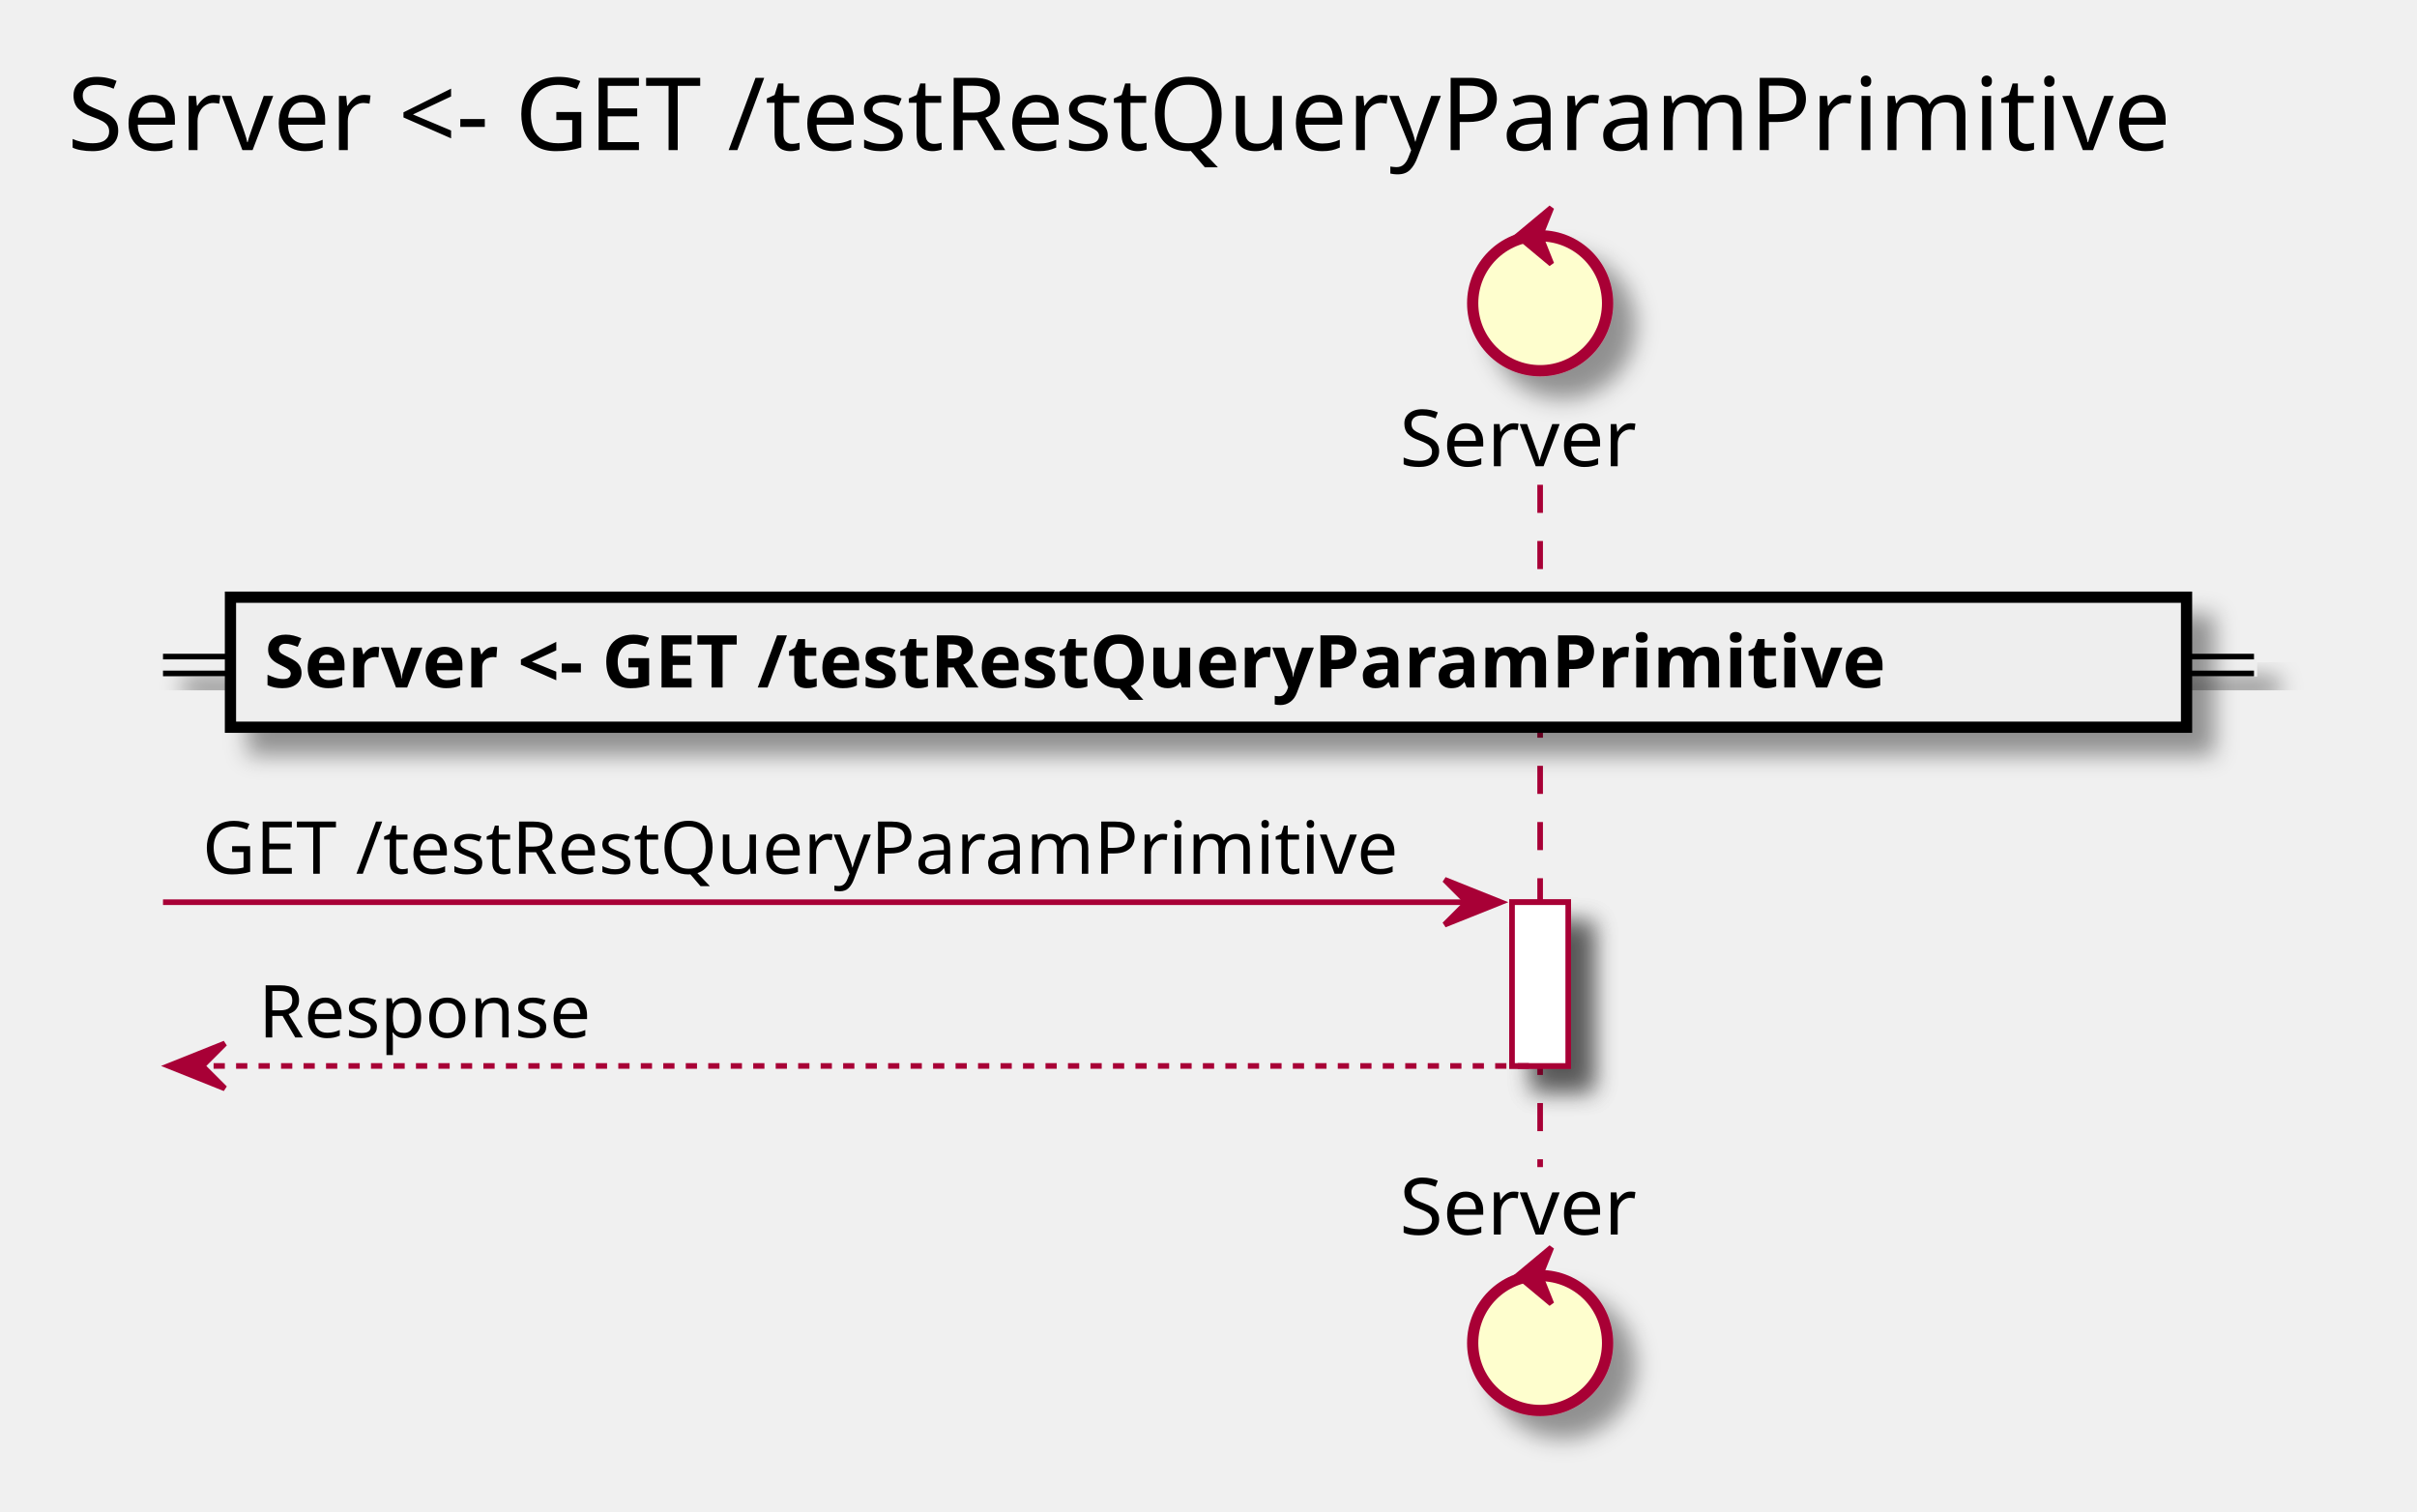
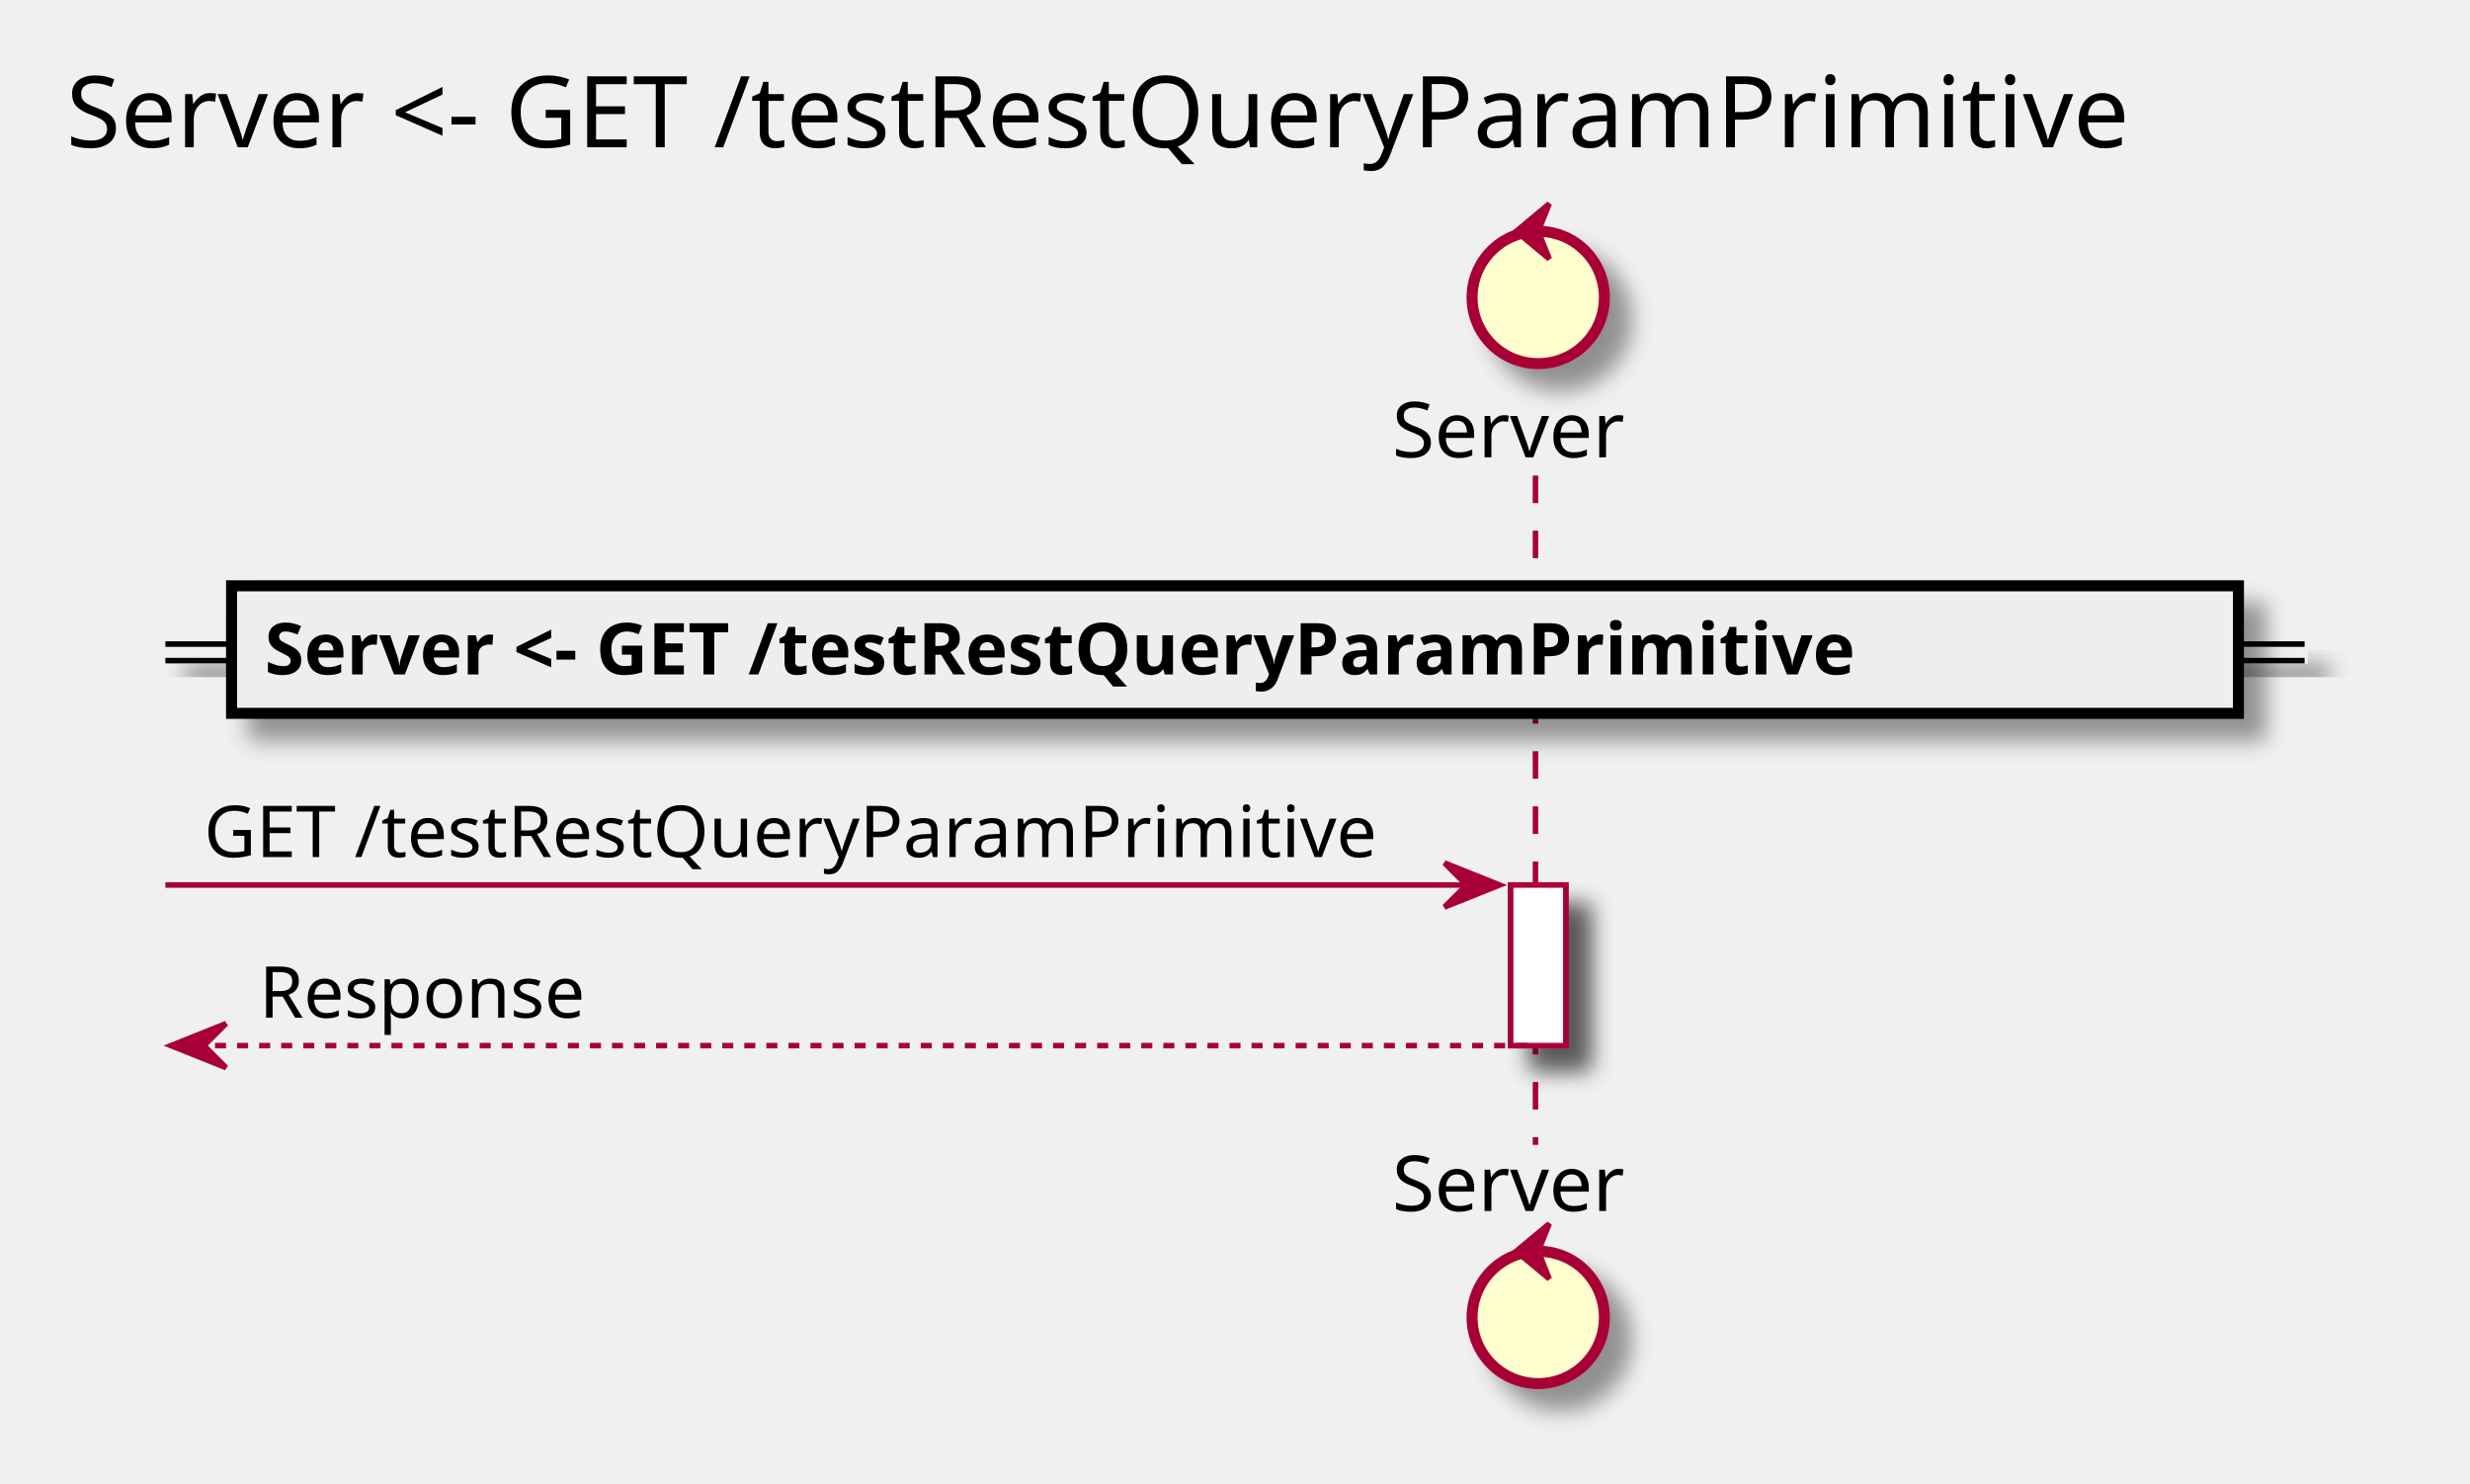
- <svg xmlns="http://www.w3.org/2000/svg" contentScriptType="application/ecmascript" contentStyleType="text/css" height="269px" preserveAspectRatio="none" style="width:430px;height:269px;" version="1.1" viewBox="0 0 430 269" width="430px" zoomAndPan="magnify">
+ <svg xmlns="http://www.w3.org/2000/svg" contentScriptType="application/ecmascript" contentStyleType="text/css" height="269px" preserveAspectRatio="none" style="width:448px;height:269px;" version="1.1" viewBox="0 0 448 269" width="448px" zoomAndPan="magnify">
  <defs>
    <filter height="300%" id="fbabnv7la2t2o" width="300%" x="-1" y="-1">
      <feGaussianBlur result="blurOut" stdDeviation="2.0" />
      <feColorMatrix in="blurOut" result="blurOut2" type="matrix" values="0 0 0 0 0 0 0 0 0 0 0 0 0 0 0 0 0 0 .4 0" />
      <feOffset dx="4.0" dy="4.0" in="blurOut2" result="blurOut3" />
      <feBlend in="SourceGraphic" in2="blurOut3" mode="normal" />
    </filter>
  </defs>
  <g>
-     <text fill="#000000" font-family="sans-serif" font-size="18" lengthAdjust="spacingAndGlyphs" textLength="406" x="12" y="26.708">Server &lt;- GET /testRestQueryParamPrimitive</text>
-     <rect fill="#FFFFFF" filter="url(#fbabnv7la2t2o)" height="29.133" style="stroke: #A80036; stroke-width: 1.0;" width="10" x="269" y="160.516" />
-     <line style="stroke: #A80036; stroke-width: 1.0; stroke-dasharray: 5.0,5.0;" x1="274" x2="274" y1="86.25" y2="207.648" />
-     <text fill="#000000" font-family="sans-serif" font-size="14" lengthAdjust="spacingAndGlyphs" textLength="44" x="249" y="82.948">Server</text>
-     <ellipse cx="274" cy="53.953" fill="#FEFECE" filter="url(#fbabnv7la2t2o)" rx="12" ry="12" style="stroke: #A80036; stroke-width: 2.0;" />
-     <polygon fill="#A80036" points="270,41.953,276,36.953,274,41.953,276,46.953,270,41.953" style="stroke: #A80036; stroke-width: 1.0;" />
-     <text fill="#000000" font-family="sans-serif" font-size="14" lengthAdjust="spacingAndGlyphs" textLength="44" x="249" y="219.644">Server</text>
-     <ellipse cx="274" cy="238.945" fill="#FEFECE" filter="url(#fbabnv7la2t2o)" rx="12" ry="12" style="stroke: #A80036; stroke-width: 2.0;" />
-     <polygon fill="#A80036" points="270,226.945,276,221.945,274,226.945,276,231.945,270,226.945" style="stroke: #A80036; stroke-width: 1.0;" />
-     <rect fill="#FFFFFF" filter="url(#fbabnv7la2t2o)" height="29.133" style="stroke: #A80036; stroke-width: 1.0;" width="10" x="269" y="160.516" />
-     <rect fill="#EEEEEE" filter="url(#fbabnv7la2t2o)" height="3" style="stroke: #EEEEEE; stroke-width: 1.0;" width="372" x="29" y="116.816" />
-     <line style="stroke: #000000; stroke-width: 1.0;" x1="29" x2="401" y1="116.816" y2="116.816" />
-     <line style="stroke: #000000; stroke-width: 1.0;" x1="29" x2="401" y1="119.816" y2="119.816" />
-     <rect fill="#EEEEEE" filter="url(#fbabnv7la2t2o)" height="23.133" style="stroke: #000000; stroke-width: 2.0;" width="348" x="41" y="106.25" />
-     <text fill="#000000" font-family="sans-serif" font-size="13" font-weight="bold" lengthAdjust="spacingAndGlyphs" textLength="329" x="47" y="122.317">Server &lt;- GET /testRestQueryParamPrimitive</text>
-     <polygon fill="#A80036" points="257,156.516,267,160.516,257,164.516,261,160.516" style="stroke: #A80036; stroke-width: 1.0;" />
-     <line style="stroke: #A80036; stroke-width: 1.0;" x1="29" x2="263" y1="160.516" y2="160.516" />
-     <text fill="#000000" font-family="sans-serif" font-size="13" lengthAdjust="spacingAndGlyphs" textLength="221" x="36" y="155.45">GET /testRestQueryParamPrimitive</text>
-     <polygon fill="#A80036" points="40,185.648,30,189.648,40,193.648,36,189.648" style="stroke: #A80036; stroke-width: 1.0;" />
-     <line style="stroke: #A80036; stroke-width: 1.0; stroke-dasharray: 2.0,2.0;" x1="34" x2="273" y1="189.648" y2="189.648" />
-     <text fill="#000000" font-family="sans-serif" font-size="13" lengthAdjust="spacingAndGlyphs" textLength="62" x="46" y="184.583">Response</text>
+     <text fill="#000000" font-family="sans-serif" font-size="18" lengthAdjust="spacingAndGlyphs" textLength="424" x="12" y="26.708">Server &lt;- GET /testRestQueryParamPrimitive</text>
+     <rect fill="#FFFFFF" filter="url(#fbabnv7la2t2o)" height="29.133" style="stroke: #A80036; stroke-width: 1.0;" width="10" x="274" y="160.516" />
+     <line style="stroke: #A80036; stroke-width: 1.0; stroke-dasharray: 5.0,5.0;" x1="278.5" x2="278.5" y1="86.25" y2="207.648" />
+     <text fill="#000000" font-family="sans-serif" font-size="14" lengthAdjust="spacingAndGlyphs" textLength="47" x="252.5" y="82.948">Server</text>
+     <ellipse cx="279" cy="53.953" fill="#FEFECE" filter="url(#fbabnv7la2t2o)" rx="12" ry="12" style="stroke: #A80036; stroke-width: 2.0;" />
+     <polygon fill="#A80036" points="275,41.953,281,36.953,279,41.953,281,46.953,275,41.953" style="stroke: #A80036; stroke-width: 1.0;" />
+     <text fill="#000000" font-family="sans-serif" font-size="14" lengthAdjust="spacingAndGlyphs" textLength="47" x="252.5" y="219.644">Server</text>
+     <ellipse cx="279" cy="238.945" fill="#FEFECE" filter="url(#fbabnv7la2t2o)" rx="12" ry="12" style="stroke: #A80036; stroke-width: 2.0;" />
+     <polygon fill="#A80036" points="275,226.945,281,221.945,279,226.945,281,231.945,275,226.945" style="stroke: #A80036; stroke-width: 1.0;" />
+     <rect fill="#FFFFFF" filter="url(#fbabnv7la2t2o)" height="29.133" style="stroke: #A80036; stroke-width: 1.0;" width="10" x="274" y="160.516" />
+     <rect fill="#EEEEEE" filter="url(#fbabnv7la2t2o)" height="3" style="stroke: #EEEEEE; stroke-width: 1.0;" width="388" x="30" y="116.816" />
+     <line style="stroke: #000000; stroke-width: 1.0;" x1="30" x2="418" y1="116.816" y2="116.816" />
+     <line style="stroke: #000000; stroke-width: 1.0;" x1="30" x2="418" y1="119.816" y2="119.816" />
+     <rect fill="#EEEEEE" filter="url(#fbabnv7la2t2o)" height="23.133" style="stroke: #000000; stroke-width: 2.0;" width="364" x="42" y="106.25" />
+     <text fill="#000000" font-family="sans-serif" font-size="13" font-weight="bold" lengthAdjust="spacingAndGlyphs" textLength="345" x="48" y="122.317">Server &lt;- GET /testRestQueryParamPrimitive</text>
+     <polygon fill="#A80036" points="262,156.516,272,160.516,262,164.516,266,160.516" style="stroke: #A80036; stroke-width: 1.0;" />
+     <line style="stroke: #A80036; stroke-width: 1.0;" x1="30" x2="268" y1="160.516" y2="160.516" />
+     <text fill="#000000" font-family="sans-serif" font-size="13" lengthAdjust="spacingAndGlyphs" textLength="225" x="37" y="155.45">GET /testRestQueryParamPrimitive</text>
+     <polygon fill="#A80036" points="41,185.648,31,189.648,41,193.648,37,189.648" style="stroke: #A80036; stroke-width: 1.0;" />
+     <line style="stroke: #A80036; stroke-width: 1.0; stroke-dasharray: 2.0,2.0;" x1="35" x2="278" y1="189.648" y2="189.648" />
+     <text fill="#000000" font-family="sans-serif" font-size="13" lengthAdjust="spacingAndGlyphs" textLength="63" x="47" y="184.583">Response</text>
  </g>
</svg>
